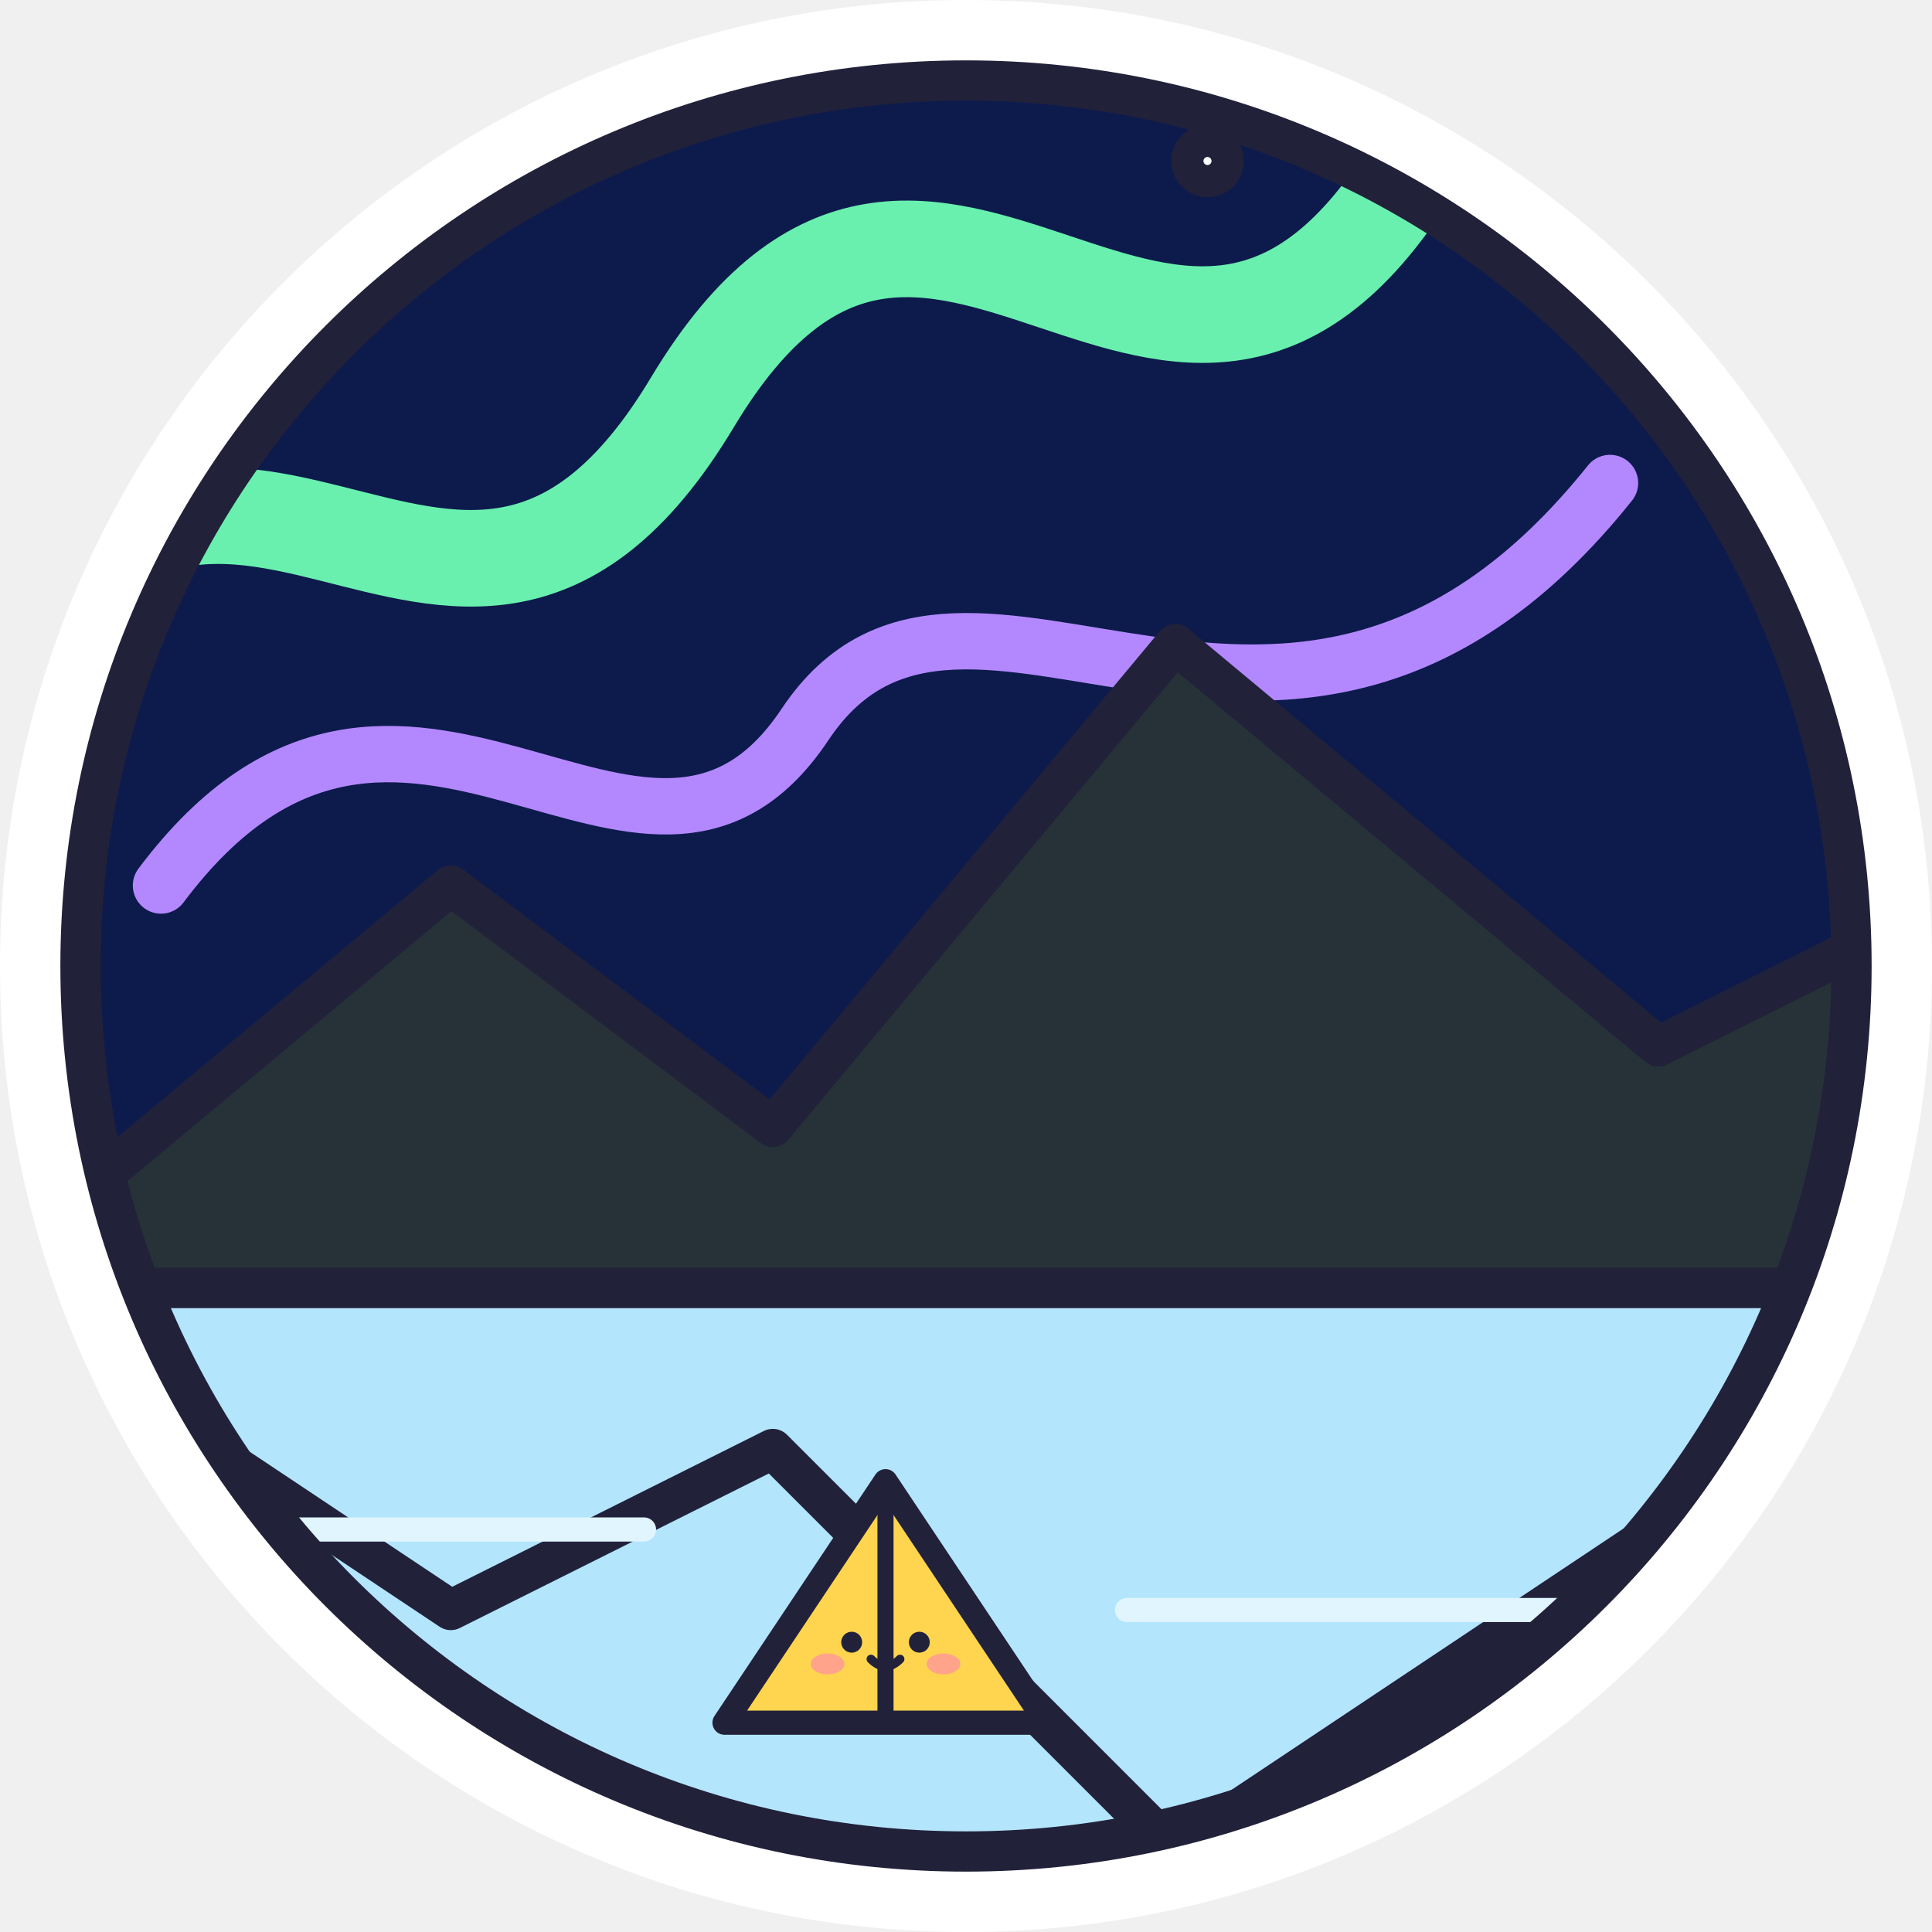
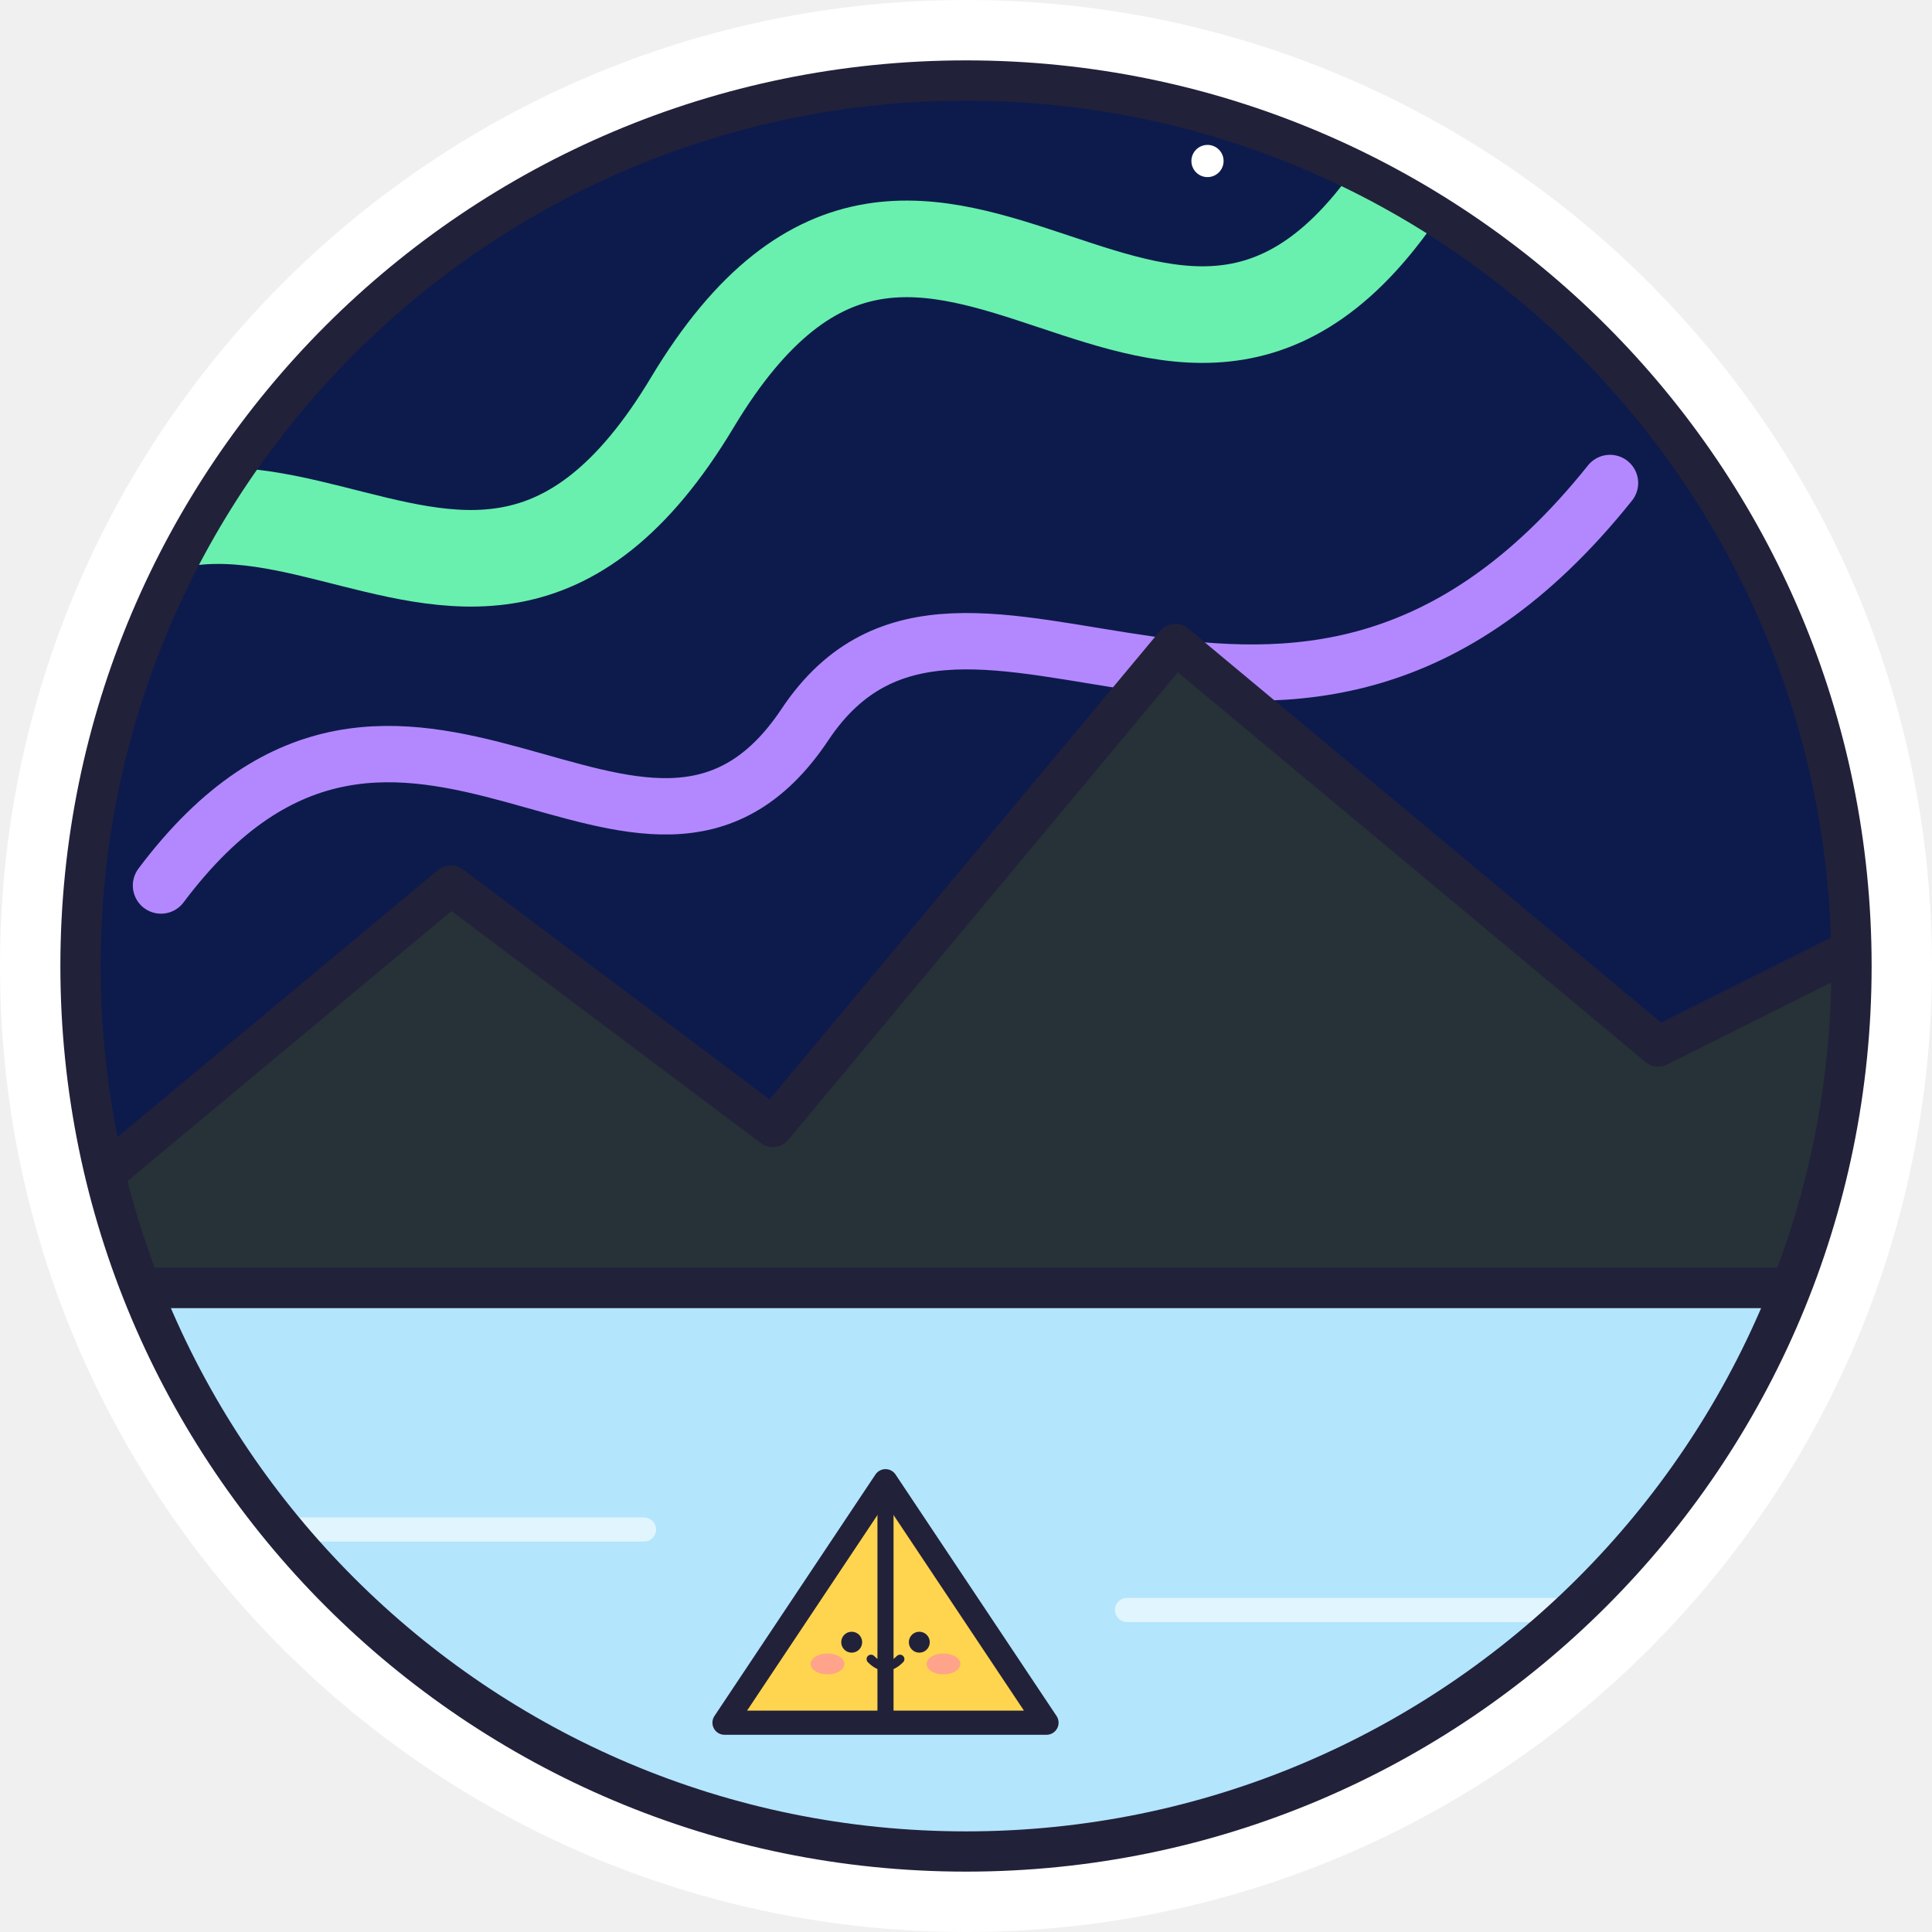
<svg xmlns="http://www.w3.org/2000/svg" viewBox="0 0 240 240" aria-hidden="true">
  <defs>
    <clipPath id="tl-aur">
      <circle cx="120" cy="120" r="110" />
    </clipPath>
  </defs>
  <circle cx="120" cy="120" r="120" fill="#fff" />
  <circle cx="120" cy="120" r="110" fill="#0D1B4C" />
  <g clip-path="url(#tl-aur)">
    <g stroke="#22213A" stroke-width="5" stroke-linejoin="round" stroke-linecap="round">
-       <circle cx="30" cy="30" r="2" fill="#FFFFFF" />
-       <circle cx="200" cy="40" r="2" fill="#FFFFFF" />
-       <circle cx="150" cy="20" r="2" fill="#FFFFFF" />
-       <circle cx="80" cy="60" r="2" fill="#FFFFFF" />
+       <circle cx="30" cy="30" r="2" fill="#FFFFFF" stroke="none" />
+       <circle cx="200" cy="40" r="2" fill="#FFFFFF" stroke="none" />
+       <circle cx="150" cy="20" r="2" fill="#FFFFFF" stroke="none" />
+       <circle cx="80" cy="60" r="2" fill="#FFFFFF" stroke="none" />
      <path d="M-4 90c30-60 60 10 90-40s60 20 90-30 40 20 70 0" fill="none" stroke="#69F0AE" stroke-width="12" />
      <path d="M20 110c30-40 60 10 80-20s60 20 100-30" fill="none" stroke="#B388FF" stroke-width="7" />
      <path d="M-4 160l60-50 40 30 50-60 60 50 40-20v50z" fill="#263238" />
      <path d="M-4 160h248v90H-4z" fill="#B3E5FC" />
-       <path d="M-4 160l60 40 40-20 50 50 60-40 40 14" fill="none" />
+       <path d="M-4 160l60 40 40-20 50 50 60-40 40 14" fill="none" stroke="none" />
      <path d="M30 190h50M140 200h60" fill="none" stroke="#E1F5FE" stroke-width="3" />
      <path d="M90 214l20-30 20 30z" fill="#FFD54F" stroke-width="3" />
      <path d="M110 184v30" fill="none" stroke="#22213A" stroke-width="2" />
      <circle class="f" cx="105.8" cy="204" r="1.3" fill="#22213A" stroke="none" />
      <circle class="f" cx="114.2" cy="204" r="1.3" fill="#22213A" stroke="none" />
      <ellipse class="f" cx="102.8" cy="206.7" rx="2.1" ry="1.3" fill="#FF8FA3" stroke="none" opacity=".7" />
      <ellipse class="f" cx="117.2" cy="206.7" rx="2.1" ry="1.3" fill="#FF8FA3" stroke="none" opacity=".7" />
      <path class="f" d="M108.2 206.1q1.8 1.8 3.6 0" fill="none" stroke-width="1.1" />
    </g>
  </g>
  <circle cx="120" cy="120" r="110" fill="none" stroke="#22213A" stroke-width="5" />
</svg>
